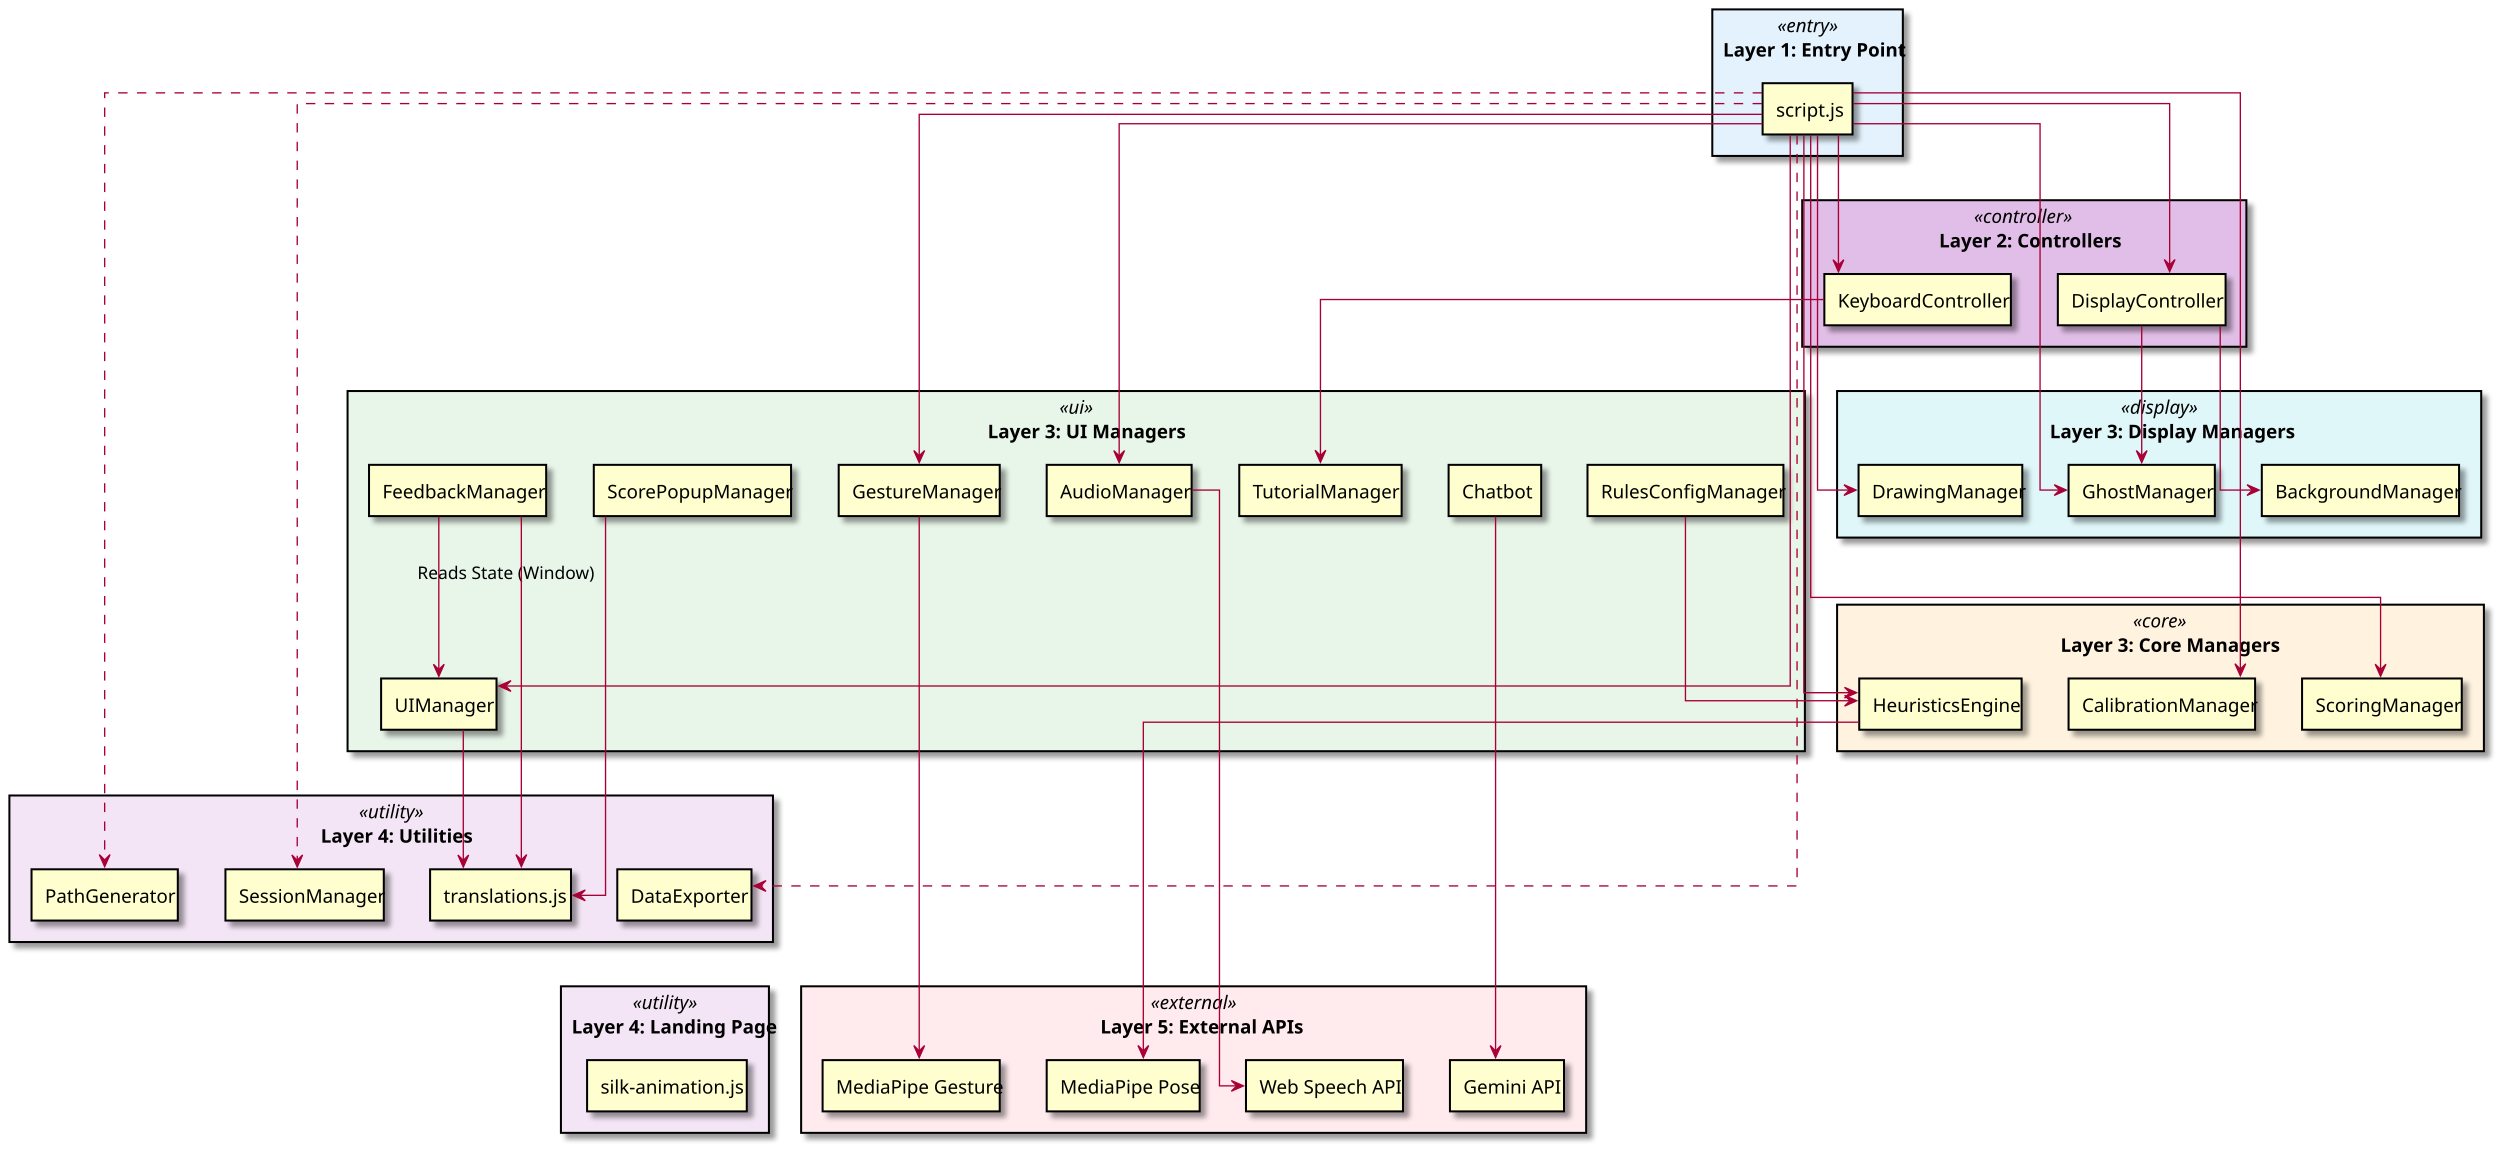
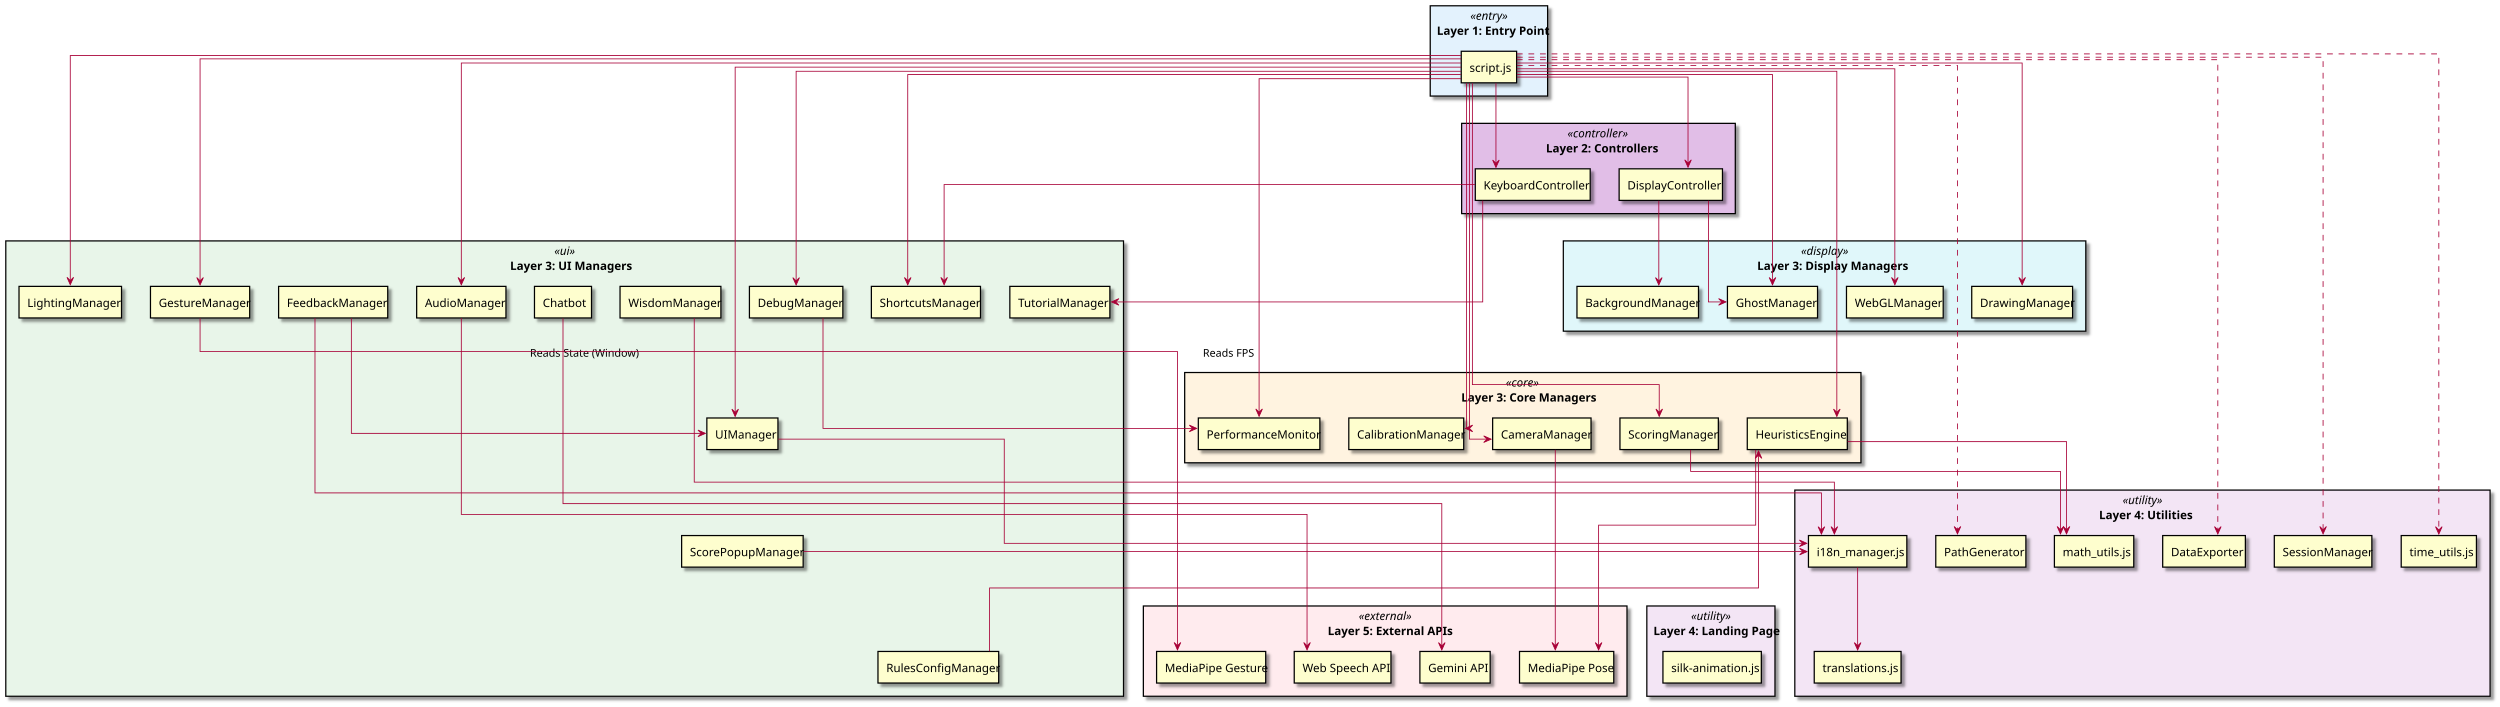
- <svg xmlns="http://www.w3.org/2000/svg" contentScriptType="application/ecmascript" contentStyleType="text/css" height="856px" preserveAspectRatio="none" style="width:1863px;height:856px;background:#00000000;" version="1.1" viewBox="0 0 1863 856" width="1863px" zoomAndPan="magnify">
+ <svg xmlns="http://www.w3.org/2000/svg" contentScriptType="application/ecmascript" contentStyleType="text/css" height="854px" preserveAspectRatio="none" style="width:3024px;height:854px;background:#00000000;" version="1.1" viewBox="0 0 3024 854" width="3024px" zoomAndPan="magnify">
  <defs>
-     <filter height="300%" id="f19g6p169el04c" width="300%" x="-1" y="-1">
+     <filter height="300%" id="f1n0ux6an3s95p" width="300%" x="-1" y="-1">
      <feGaussianBlur result="blurOut" stdDeviation="2.0" />
      <feColorMatrix in="blurOut" result="blurOut2" type="matrix" values="0 0 0 0 0 0 0 0 0 0 0 0 0 0 0 0 0 0 .4 0" />
      <feOffset dx="4.0" dy="4.0" in="blurOut2" result="blurOut3" />
      <feBlend in="SourceGraphic" in2="blurOut3" mode="normal" />
    </filter>
  </defs>
  <g>
-     <rect fill="#E3F2FD" filter="url(#f19g6p169el04c)" height="109.2" style="stroke:#000000;stroke-width:1.5;" width="142" x="1276" y="7" />
-     <text fill="#000000" font-family="Sarabun" font-size="14" font-style="italic" lengthAdjust="spacing" textLength="45" x="1324.5" y="23.952">«entry»</text>
-     <text fill="#000000" font-family="Sarabun" font-size="14" font-weight="bold" lengthAdjust="spacing" textLength="126" x="1284" y="42.152">Layer 1: Entry Point</text>
-     <rect fill="#E1BEE7" filter="url(#f19g6p169el04c)" height="109.2" style="stroke:#000000;stroke-width:1.5;" width="331" x="1343" y="149.2" />
-     <text fill="#000000" font-family="Sarabun" font-size="14" font-style="italic" lengthAdjust="spacing" textLength="75" x="1471" y="166.152">«controller»</text>
-     <text fill="#000000" font-family="Sarabun" font-size="14" font-weight="bold" lengthAdjust="spacing" textLength="127" x="1445" y="184.352">Layer 2: Controllers</text>
-     <rect fill="#E0F7FA" filter="url(#f19g6p169el04c)" height="109.2" style="stroke:#000000;stroke-width:1.5;" width="480" x="1369" y="291.4" />
-     <text fill="#000000" font-family="Sarabun" font-size="14" font-style="italic" lengthAdjust="spacing" textLength="57" x="1580.5" y="308.352">«display»</text>
-     <text fill="#000000" font-family="Sarabun" font-size="14" font-weight="bold" lengthAdjust="spacing" textLength="163" x="1527.5" y="326.552">Layer 3: Display Managers</text>
-     <rect fill="#FFF3E0" filter="url(#f19g6p169el04c)" height="109.2" style="stroke:#000000;stroke-width:1.5;" width="482" x="1369" y="450.6" />
-     <text fill="#000000" font-family="Sarabun" font-size="14" font-style="italic" lengthAdjust="spacing" textLength="41" x="1589.5" y="467.552">«core»</text>
-     <text fill="#000000" font-family="Sarabun" font-size="14" font-weight="bold" lengthAdjust="spacing" textLength="149" x="1535.5" y="485.752">Layer 3: Core Managers</text>
-     <rect fill="#E8F5E9" filter="url(#f19g6p169el04c)" height="268.4" style="stroke:#000000;stroke-width:1.5;" width="1086" x="259" y="291.4" />
-     <text fill="#000000" font-family="Sarabun" font-size="14" font-style="italic" lengthAdjust="spacing" textLength="25" x="789.5" y="308.352">«ui»</text>
-     <text fill="#000000" font-family="Sarabun" font-size="14" font-weight="bold" lengthAdjust="spacing" textLength="132" x="736" y="326.552">Layer 3: UI Managers</text>
-     <rect fill="#F3E5F5" filter="url(#f19g6p169el04c)" height="109.2" style="stroke:#000000;stroke-width:1.5;" width="569" x="7" y="592.8" />
-     <text fill="#000000" font-family="Sarabun" font-size="14" font-style="italic" lengthAdjust="spacing" textLength="48" x="267.5" y="609.752">«utility»</text>
-     <text fill="#000000" font-family="Sarabun" font-size="14" font-weight="bold" lengthAdjust="spacing" textLength="105" x="239" y="627.952">Layer 4: Utilities</text>
-     <rect fill="#F3E5F5" filter="url(#f19g6p169el04c)" height="109.2" style="stroke:#000000;stroke-width:1.5;" width="155" x="418" y="735" />
-     <text fill="#000000" font-family="Sarabun" font-size="14" font-style="italic" lengthAdjust="spacing" textLength="48" x="471.5" y="751.952">«utility»</text>
-     <text fill="#000000" font-family="Sarabun" font-size="14" font-weight="bold" lengthAdjust="spacing" textLength="139" x="426" y="770.152">Layer 4: Landing Page</text>
-     <rect fill="#FFEBEE" filter="url(#f19g6p169el04c)" height="109.2" style="stroke:#000000;stroke-width:1.5;" width="585" x="597" y="735" />
-     <text fill="#000000" font-family="Sarabun" font-size="14" font-style="italic" lengthAdjust="spacing" textLength="64" x="857.5" y="751.952">«external»</text>
-     <text fill="#000000" font-family="Sarabun" font-size="14" font-weight="bold" lengthAdjust="spacing" textLength="139" x="820" y="770.152">Layer 5: External APIs</text>
-     <rect fill="#FEFECE" filter="url(#f19g6p169el04c)" height="38.2" style="stroke:#000000;stroke-width:1.5;" width="67" x="1313.5" y="62" />
-     <text fill="#000000" font-family="Sarabun" font-size="14" lengthAdjust="spacing" textLength="47" x="1323.5" y="86.952">script.js</text>
-     <rect fill="#FEFECE" filter="url(#f19g6p169el04c)" height="38.2" style="stroke:#000000;stroke-width:1.5;" width="125" x="1533.5" y="204.2" />
-     <text fill="#000000" font-family="Sarabun" font-size="14" lengthAdjust="spacing" textLength="105" x="1543.5" y="229.152">DisplayController</text>
-     <rect fill="#FEFECE" filter="url(#f19g6p169el04c)" height="38.2" style="stroke:#000000;stroke-width:1.5;" width="139" x="1359.5" y="204.2" />
-     <text fill="#000000" font-family="Sarabun" font-size="14" lengthAdjust="spacing" textLength="119" x="1369.5" y="229.152">KeyboardController</text>
-     <rect fill="#FEFECE" filter="url(#f19g6p169el04c)" height="38.2" style="stroke:#000000;stroke-width:1.5;" width="122" x="1385" y="346.4" />
-     <text fill="#000000" font-family="Sarabun" font-size="14" lengthAdjust="spacing" textLength="102" x="1395" y="371.352">DrawingManager</text>
-     <rect fill="#FEFECE" filter="url(#f19g6p169el04c)" height="38.2" style="stroke:#000000;stroke-width:1.5;" width="109" x="1541.5" y="346.4" />
-     <text fill="#000000" font-family="Sarabun" font-size="14" lengthAdjust="spacing" textLength="89" x="1551.5" y="371.352">GhostManager</text>
-     <rect fill="#FEFECE" filter="url(#f19g6p169el04c)" height="38.2" style="stroke:#000000;stroke-width:1.5;" width="147" x="1685.5" y="346.4" />
-     <text fill="#000000" font-family="Sarabun" font-size="14" lengthAdjust="spacing" textLength="127" x="1695.5" y="371.352">BackgroundManager</text>
-     <rect fill="#FEFECE" filter="url(#f19g6p169el04c)" height="38.2" style="stroke:#000000;stroke-width:1.5;" width="121" x="1385.5" y="505.6" />
-     <text fill="#000000" font-family="Sarabun" font-size="14" lengthAdjust="spacing" textLength="101" x="1395.5" y="530.552">HeuristicsEngine</text>
-     <rect fill="#FEFECE" filter="url(#f19g6p169el04c)" height="38.2" style="stroke:#000000;stroke-width:1.5;" width="139" x="1541.5" y="505.6" />
-     <text fill="#000000" font-family="Sarabun" font-size="14" lengthAdjust="spacing" textLength="119" x="1551.5" y="530.552">CalibrationManager</text>
-     <rect fill="#FEFECE" filter="url(#f19g6p169el04c)" height="38.2" style="stroke:#000000;stroke-width:1.5;" width="119" x="1715.5" y="505.6" />
-     <text fill="#000000" font-family="Sarabun" font-size="14" lengthAdjust="spacing" textLength="99" x="1725.5" y="530.552">ScoringManager</text>
-     <rect fill="#FEFECE" filter="url(#f19g6p169el04c)" height="38.2" style="stroke:#000000;stroke-width:1.5;" width="86" x="284" y="505.6" />
-     <text fill="#000000" font-family="Sarabun" font-size="14" lengthAdjust="spacing" textLength="66" x="294" y="530.552">UIManager</text>
-     <rect fill="#FEFECE" filter="url(#f19g6p169el04c)" height="38.2" style="stroke:#000000;stroke-width:1.5;" width="108" x="780" y="346.4" />
-     <text fill="#000000" font-family="Sarabun" font-size="14" lengthAdjust="spacing" textLength="88" x="790" y="371.352">AudioManager</text>
-     <rect fill="#FEFECE" filter="url(#f19g6p169el04c)" height="38.2" style="stroke:#000000;stroke-width:1.5;" width="120" x="625" y="346.4" />
-     <text fill="#000000" font-family="Sarabun" font-size="14" lengthAdjust="spacing" textLength="100" x="635" y="371.352">GestureManager</text>
-     <rect fill="#FEFECE" filter="url(#f19g6p169el04c)" height="38.2" style="stroke:#000000;stroke-width:1.5;" width="147" x="442.5" y="346.4" />
-     <text fill="#000000" font-family="Sarabun" font-size="14" lengthAdjust="spacing" textLength="127" x="452.5" y="371.352">ScorePopupManager</text>
-     <rect fill="#FEFECE" filter="url(#f19g6p169el04c)" height="38.2" style="stroke:#000000;stroke-width:1.5;" width="121" x="923.5" y="346.4" />
-     <text fill="#000000" font-family="Sarabun" font-size="14" lengthAdjust="spacing" textLength="101" x="933.5" y="371.352">TutorialManager</text>
-     <rect fill="#FEFECE" filter="url(#f19g6p169el04c)" height="38.2" style="stroke:#000000;stroke-width:1.5;" width="146" x="1183" y="346.4" />
-     <text fill="#000000" font-family="Sarabun" font-size="14" lengthAdjust="spacing" textLength="126" x="1193" y="371.352">RulesConfigManager</text>
-     <rect fill="#FEFECE" filter="url(#f19g6p169el04c)" height="38.2" style="stroke:#000000;stroke-width:1.5;" width="69" x="1079.5" y="346.4" />
-     <text fill="#000000" font-family="Sarabun" font-size="14" lengthAdjust="spacing" textLength="49" x="1089.5" y="371.352">Chatbot</text>
-     <rect fill="#FEFECE" filter="url(#f19g6p169el04c)" height="38.2" style="stroke:#000000;stroke-width:1.5;" width="132" x="275" y="346.4" />
-     <text fill="#000000" font-family="Sarabun" font-size="14" lengthAdjust="spacing" textLength="112" x="285" y="371.352">FeedbackManager</text>
-     <rect fill="#FEFECE" filter="url(#f19g6p169el04c)" height="38.2" style="stroke:#000000;stroke-width:1.5;" width="100" x="460" y="647.8" />
-     <text fill="#000000" font-family="Sarabun" font-size="14" lengthAdjust="spacing" textLength="80" x="470" y="672.752">DataExporter</text>
-     <rect fill="#FEFECE" filter="url(#f19g6p169el04c)" height="38.2" style="stroke:#000000;stroke-width:1.5;" width="109" x="23.5" y="647.8" />
-     <text fill="#000000" font-family="Sarabun" font-size="14" lengthAdjust="spacing" textLength="89" x="33.5" y="672.752">PathGenerator</text>
-     <rect fill="#FEFECE" filter="url(#f19g6p169el04c)" height="38.2" style="stroke:#000000;stroke-width:1.5;" width="118" x="168" y="647.8" />
-     <text fill="#000000" font-family="Sarabun" font-size="14" lengthAdjust="spacing" textLength="98" x="178" y="672.752">SessionManager</text>
-     <rect fill="#FEFECE" filter="url(#f19g6p169el04c)" height="38.2" style="stroke:#000000;stroke-width:1.5;" width="105" x="320.5" y="647.8" />
-     <text fill="#000000" font-family="Sarabun" font-size="14" lengthAdjust="spacing" textLength="85" x="330.5" y="672.752">translations.js</text>
-     <rect fill="#FEFECE" filter="url(#f19g6p169el04c)" height="38.2" style="stroke:#000000;stroke-width:1.5;" width="119" x="437.5" y="790" />
-     <text fill="#000000" font-family="Sarabun" font-size="14" lengthAdjust="spacing" textLength="99" x="447.5" y="814.952">silk-animation.js</text>
-     <rect fill="#FEFECE" filter="url(#f19g6p169el04c)" height="38.2" style="stroke:#000000;stroke-width:1.5;" width="114" x="780" y="790" />
-     <text fill="#000000" font-family="Sarabun" font-size="14" lengthAdjust="spacing" textLength="94" x="790" y="814.952">MediaPipe Pose</text>
-     <rect fill="#FEFECE" filter="url(#f19g6p169el04c)" height="38.2" style="stroke:#000000;stroke-width:1.5;" width="132" x="613" y="790" />
-     <text fill="#000000" font-family="Sarabun" font-size="14" lengthAdjust="spacing" textLength="112" x="623" y="814.952">MediaPipe Gesture</text>
-     <rect fill="#FEFECE" filter="url(#f19g6p169el04c)" height="38.2" style="stroke:#000000;stroke-width:1.5;" width="117" x="928.5" y="790" />
-     <text fill="#000000" font-family="Sarabun" font-size="14" lengthAdjust="spacing" textLength="97" x="938.5" y="814.952">Web Speech API</text>
-     <rect fill="#FEFECE" filter="url(#f19g6p169el04c)" height="38.2" style="stroke:#000000;stroke-width:1.5;" width="85" x="1080.5" y="790" />
-     <text fill="#000000" font-family="Sarabun" font-size="14" lengthAdjust="spacing" textLength="65" x="1090.5" y="814.952">Gemini API</text>
-     <path d="M1380.9,77.2 C1453.37,77.2 1616.83,77.2 1616.83,77.2 C1616.83,77.2 1616.83,197.39 1616.83,197.39 " fill="none" id="Script-to-DisplayCtrl-1" style="stroke:#A80036;stroke-width:1.0;" />
-     <polygon fill="#A80036" points="1616.83,202.39,1620.83,193.39,1616.83,197.39,1612.83,193.39,1616.83,202.39" style="stroke:#A80036;stroke-width:1.0;" />
-     <path d="M1370,100.57 C1370,100.57 1370,197.55 1370,197.55 " fill="none" id="Script-to-KeyboardCtrl" style="stroke:#A80036;stroke-width:1.0;" />
-     <polygon fill="#A80036" points="1370,202.55,1374,193.55,1370,197.55,1366,193.55,1370,202.55" style="stroke:#A80036;stroke-width:1.0;" />
-     <path d="M1344.25,100.64 C1344.25,185.3 1344.25,516.2 1344.25,516.2 C1344.25,516.2 1378.54,516.2 1378.54,516.2 " fill="none" id="Script-to-Heuristics" style="stroke:#A80036;stroke-width:1.0;" />
-     <polygon fill="#A80036" points="1383.54,516.2,1374.54,512.2,1378.54,516.2,1374.54,520.2,1383.54,516.2" style="stroke:#A80036;stroke-width:1.0;" />
-     <path d="M1380.9,69.2 C1463.7,69.2 1669.5,69.2 1669.5,69.2 C1669.5,69.2 1669.5,498.61 1669.5,498.61 " fill="none" id="Script-to-Calibration" style="stroke:#A80036;stroke-width:1.0;" />
-     <polygon fill="#A80036" points="1669.5,503.61,1673.5,494.61,1669.5,498.61,1665.5,494.61,1669.5,503.61" style="stroke:#A80036;stroke-width:1.0;" />
-     <path d="M1349.33,100.68 C1349.33,176.3 1349.33,445.2 1349.33,445.2 C1349.33,445.2 1774,445.2 1774,445.2 C1774,445.2 1774,498.94 1774,498.94 " fill="none" id="Script-to-Scoring" style="stroke:#A80036;stroke-width:1.0;" />
-     <polygon fill="#A80036" points="1774,503.94,1778,494.94,1774,498.94,1770,494.94,1774,503.94" style="stroke:#A80036;stroke-width:1.0;" />
-     <path d="M1354.42,100.63 C1354.42,164.81 1354.42,365.2 1354.42,365.2 C1354.42,365.2 1378.14,365.2 1378.14,365.2 " fill="none" id="Script-to-Drawing" style="stroke:#A80036;stroke-width:1.0;" />
-     <polygon fill="#A80036" points="1383.14,365.2,1374.14,361.2,1378.14,365.2,1374.14,369.2,1383.14,365.2" style="stroke:#A80036;stroke-width:1.0;" />
-     <path d="M1380.82,92.2 C1431.23,92.2 1520.25,92.2 1520.25,92.2 C1520.25,92.2 1520.25,365.2 1520.25,365.2 C1520.25,365.2 1534.84,365.2 1534.84,365.2 " fill="none" id="Script-to-Ghost" style="stroke:#A80036;stroke-width:1.0;" />
-     <polygon fill="#A80036" points="1539.84,365.2,1530.84,361.2,1534.84,365.2,1530.84,369.2,1539.84,365.2" style="stroke:#A80036;stroke-width:1.0;" />
-     <path d="M1334.08,100.7 C1334.08,184.84 1334.08,511.2 1334.08,511.2 C1334.08,511.2 376.79,511.2 376.79,511.2 " fill="none" id="Script-to-UI" style="stroke:#A80036;stroke-width:1.0;" />
-     <polygon fill="#A80036" points="371.79,511.2,380.79,515.2,376.79,511.2,380.79,507.2,371.79,511.2" style="stroke:#A80036;stroke-width:1.0;" />
-     <path d="M1313.34,92.2 C1199.21,92.2 834,92.2 834,92.2 C834,92.2 834,339.77 834,339.77 " fill="none" id="Script-to-Audio" style="stroke:#A80036;stroke-width:1.0;" />
-     <polygon fill="#A80036" points="834,344.77,838,335.77,834,339.77,830,335.77,834,344.77" style="stroke:#A80036;stroke-width:1.0;" />
-     <path d="M1313.26,85.2 C1178.36,85.2 685,85.2 685,85.2 C685,85.2 685,339.72 685,339.72 " fill="none" id="Script-to-Gesture" style="stroke:#A80036;stroke-width:1.0;" />
-     <polygon fill="#A80036" points="685,344.72,689,335.72,685,339.72,681,335.72,685,344.72" style="stroke:#A80036;stroke-width:1.0;" />
-     <path d="M1596,242.77 C1596,242.77 1596,339.75 1596,339.75 " fill="none" id="DisplayCtrl-to-Ghost" style="stroke:#A80036;stroke-width:1.0;" />
-     <polygon fill="#A80036" points="1596,344.75,1600,335.75,1596,339.75,1592,335.75,1596,344.75" style="stroke:#A80036;stroke-width:1.0;" />
-     <path d="M1654.5,242.73 C1654.5,281.6 1654.5,365.2 1654.5,365.2 C1654.5,365.2 1678.49,365.2 1678.49,365.2 " fill="none" id="DisplayCtrl-to-Background" style="stroke:#A80036;stroke-width:1.0;" />
-     <polygon fill="#A80036" points="1683.49,365.2,1674.49,361.2,1678.49,365.2,1674.49,369.2,1683.49,365.2" style="stroke:#A80036;stroke-width:1.0;" />
-     <path d="M1359.47,223.2 C1234.31,223.2 984,223.2 984,223.2 C984,223.2 984,339.5 984,339.5 " fill="none" id="KeyboardCtrl-to-Tutorial" style="stroke:#A80036;stroke-width:1.0;" />
-     <polygon fill="#A80036" points="984,344.5,988,335.5,984,339.5,980,335.5,984,344.5" style="stroke:#A80036;stroke-width:1.0;" />
-     <path d="M1256,385.03 C1256,427.04 1256,522.2 1256,522.2 C1256,522.2 1378.59,522.2 1378.59,522.2 " fill="none" id="RulesConfig-to-Heuristics" style="stroke:#A80036;stroke-width:1.0;" />
-     <polygon fill="#A80036" points="1383.59,522.2,1374.59,518.2,1378.59,522.2,1374.59,526.2,1383.59,522.2" style="stroke:#A80036;stroke-width:1.0;" />
-     <path d="M345.25,544.17 C345.25,544.17 345.25,641.15 345.25,641.15 " fill="none" id="UI-to-Translations" style="stroke:#A80036;stroke-width:1.0;" />
-     <polygon fill="#A80036" points="345.25,646.15,349.25,637.15,345.25,641.15,341.25,637.15,345.25,646.15" style="stroke:#A80036;stroke-width:1.0;" />
-     <path d="M327,385.02 C327,385.02 327,499 327,499 " fill="none" id="Feedback-to-UI" style="stroke:#A80036;stroke-width:1.0;" />
-     <polygon fill="#A80036" points="327,504,331,495,327,499,323,495,327,504" style="stroke:#A80036;stroke-width:1.0;" />
-     <text fill="#000000" font-family="Sarabun" font-size="13" lengthAdjust="spacing" textLength="123" x="311" y="431.484">Reads State (Window)</text>
-     <path d="M388.5,384.81 C388.5,384.81 388.5,640.84 388.5,640.84 " fill="none" id="Feedback-to-Translations" style="stroke:#A80036;stroke-width:1.0;" />
-     <polygon fill="#A80036" points="388.5,645.84,392.5,636.84,388.5,640.84,384.5,636.84,388.5,645.84" style="stroke:#A80036;stroke-width:1.0;" />
-     <path d="M451.25,384.83 C451.25,451.42 451.25,667.2 451.25,667.2 C451.25,667.2 432.14,667.2 432.14,667.2 " fill="none" id="ScorePopup-to-Translations" style="stroke:#A80036;stroke-width:1.0;" />
-     <polygon fill="#A80036" points="427.14,667.2,436.14,671.2,432.14,667.2,436.14,663.2,427.14,667.2" style="stroke:#A80036;stroke-width:1.0;" />
-     <path d="M1385.22,538.2 C1233.83,538.2 852,538.2 852,538.2 C852,538.2 852,783.1 852,783.1 " fill="none" id="Heuristics-to-MPPose" style="stroke:#A80036;stroke-width:1.0;" />
-     <polygon fill="#A80036" points="852,788.1,856,779.1,852,783.1,848,779.1,852,788.1" style="stroke:#A80036;stroke-width:1.0;" />
-     <path d="M685,384.85 C685,384.85 685,783.14 685,783.14 " fill="none" id="Gesture-to-MPGesture" style="stroke:#A80036;stroke-width:1.0;" />
-     <polygon fill="#A80036" points="685,788.14,689,779.14,685,783.14,681,779.14,685,788.14" style="stroke:#A80036;stroke-width:1.0;" />
-     <path d="M888.32,365.2 C899.92,365.2 908.75,365.2 908.75,365.2 C908.75,365.2 908.75,809.2 908.75,809.2 C908.75,809.2 921.58,809.2 921.58,809.2 " fill="none" id="Audio-to-WebSpeech" style="stroke:#A80036;stroke-width:1.0;" />
-     <polygon fill="#A80036" points="926.58,809.2,917.58,805.2,921.58,809.2,917.58,813.2,926.58,809.2" style="stroke:#A80036;stroke-width:1.0;" />
-     <path d="M1114.5,384.85 C1114.5,384.85 1114.5,783.14 1114.5,783.14 " fill="none" id="Chatbot-to-Gemini" style="stroke:#A80036;stroke-width:1.0;" />
-     <polygon fill="#A80036" points="1114.5,788.14,1118.5,779.14,1114.5,783.14,1110.5,779.14,1114.5,788.14" style="stroke:#A80036;stroke-width:1.0;" />
-     <path d="M1339.17,100.7 C1339.17,201.86 1339.17,660.2 1339.17,660.2 C1339.17,660.2 566.82,660.2 566.82,660.2 " fill="none" id="Script-to-Exporter" style="stroke:#A80036;stroke-width:1.0;stroke-dasharray:7.0,7.0;" />
-     <polygon fill="#A80036" points="561.82,660.2,570.82,664.2,566.82,660.2,570.82,656.2,561.82,660.2" style="stroke:#A80036;stroke-width:1.0;" />
-     <path d="M1313.06,69.2 C1111.25,69.2 78,69.2 78,69.2 C78,69.2 78,640.84 78,640.84 " fill="none" id="Script-to-PathGen" style="stroke:#A80036;stroke-width:1.0;stroke-dasharray:7.0,7.0;" />
-     <polygon fill="#A80036" points="78,645.84,82,636.84,78,640.84,74,636.84,78,645.84" style="stroke:#A80036;stroke-width:1.0;" />
-     <path d="M1313.01,77.2 C1125.06,77.2 221.5,77.2 221.5,77.2 C221.5,77.2 221.5,641.1 221.5,641.1 " fill="none" id="Script-to-Session" style="stroke:#A80036;stroke-width:1.0;stroke-dasharray:7.0,7.0;" />
-     <polygon fill="#A80036" points="221.5,646.1,225.5,637.1,221.5,641.1,217.5,637.1,221.5,646.1" style="stroke:#A80036;stroke-width:1.0;" />
+     <rect fill="#E3F2FD" filter="url(#f1n0ux6an3s95p)" height="109.2" style="stroke:#000000;stroke-width:1.5;" width="142" x="1730" y="7" />
+     <text fill="#000000" font-family="Sarabun" font-size="14" font-style="italic" lengthAdjust="spacing" textLength="45" x="1778.5" y="23.952">«entry»</text>
+     <text fill="#000000" font-family="Sarabun" font-size="14" font-weight="bold" lengthAdjust="spacing" textLength="126" x="1738" y="42.152">Layer 1: Entry Point</text>
+     <rect fill="#E1BEE7" filter="url(#f1n0ux6an3s95p)" height="109.2" style="stroke:#000000;stroke-width:1.5;" width="331" x="1768" y="149.2" />
+     <text fill="#000000" font-family="Sarabun" font-size="14" font-style="italic" lengthAdjust="spacing" textLength="75" x="1896" y="166.152">«controller»</text>
+     <text fill="#000000" font-family="Sarabun" font-size="14" font-weight="bold" lengthAdjust="spacing" textLength="127" x="1870" y="184.352">Layer 2: Controllers</text>
+     <rect fill="#E0F7FA" filter="url(#f1n0ux6an3s95p)" height="109.2" style="stroke:#000000;stroke-width:1.5;" width="632" x="1891" y="291.4" />
+     <text fill="#000000" font-family="Sarabun" font-size="14" font-style="italic" lengthAdjust="spacing" textLength="57" x="2178.5" y="308.352">«display»</text>
+     <text fill="#000000" font-family="Sarabun" font-size="14" font-weight="bold" lengthAdjust="spacing" textLength="163" x="2125.5" y="326.552">Layer 3: Display Managers</text>
+     <rect fill="#FFF3E0" filter="url(#f1n0ux6an3s95p)" height="109.2" style="stroke:#000000;stroke-width:1.5;" width="818" x="1433" y="450.6" />
+     <text fill="#000000" font-family="Sarabun" font-size="14" font-style="italic" lengthAdjust="spacing" textLength="41" x="1821.5" y="467.552">«core»</text>
+     <text fill="#000000" font-family="Sarabun" font-size="14" font-weight="bold" lengthAdjust="spacing" textLength="149" x="1767.5" y="485.752">Layer 3: Core Managers</text>
+     <rect fill="#E8F5E9" filter="url(#f1n0ux6an3s95p)" height="550.8" style="stroke:#000000;stroke-width:1.5;" width="1352" x="7" y="291.4" />
+     <text fill="#000000" font-family="Sarabun" font-size="14" font-style="italic" lengthAdjust="spacing" textLength="25" x="670.5" y="308.352">«ui»</text>
+     <text fill="#000000" font-family="Sarabun" font-size="14" font-weight="bold" lengthAdjust="spacing" textLength="132" x="617" y="326.552">Layer 3: UI Managers</text>
+     <rect fill="#F3E5F5" filter="url(#f1n0ux6an3s95p)" height="249.4" style="stroke:#000000;stroke-width:1.5;" width="841" x="2171" y="592.8" />
+     <text fill="#000000" font-family="Sarabun" font-size="14" font-style="italic" lengthAdjust="spacing" textLength="48" x="2567.5" y="609.752">«utility»</text>
+     <text fill="#000000" font-family="Sarabun" font-size="14" font-weight="bold" lengthAdjust="spacing" textLength="105" x="2539" y="627.952">Layer 4: Utilities</text>
+     <rect fill="#F3E5F5" filter="url(#f1n0ux6an3s95p)" height="109.2" style="stroke:#000000;stroke-width:1.5;" width="155" x="1992" y="733" />
+     <text fill="#000000" font-family="Sarabun" font-size="14" font-style="italic" lengthAdjust="spacing" textLength="48" x="2045.5" y="749.952">«utility»</text>
+     <text fill="#000000" font-family="Sarabun" font-size="14" font-weight="bold" lengthAdjust="spacing" textLength="139" x="2000" y="768.152">Layer 4: Landing Page</text>
+     <rect fill="#FFEBEE" filter="url(#f1n0ux6an3s95p)" height="109.2" style="stroke:#000000;stroke-width:1.5;" width="585" x="1383" y="733" />
+     <text fill="#000000" font-family="Sarabun" font-size="14" font-style="italic" lengthAdjust="spacing" textLength="64" x="1643.5" y="749.952">«external»</text>
+     <text fill="#000000" font-family="Sarabun" font-size="14" font-weight="bold" lengthAdjust="spacing" textLength="139" x="1606" y="768.152">Layer 5: External APIs</text>
+     <rect fill="#FEFECE" filter="url(#f1n0ux6an3s95p)" height="38.2" style="stroke:#000000;stroke-width:1.5;" width="67" x="1767.5" y="62" />
+     <text fill="#000000" font-family="Sarabun" font-size="14" lengthAdjust="spacing" textLength="47" x="1777.5" y="86.952">script.js</text>
+     <rect fill="#FEFECE" filter="url(#f1n0ux6an3s95p)" height="38.2" style="stroke:#000000;stroke-width:1.5;" width="125" x="1958.5" y="204.2" />
+     <text fill="#000000" font-family="Sarabun" font-size="14" lengthAdjust="spacing" textLength="105" x="1968.5" y="229.152">DisplayController</text>
+     <rect fill="#FEFECE" filter="url(#f1n0ux6an3s95p)" height="38.2" style="stroke:#000000;stroke-width:1.5;" width="139" x="1784.5" y="204.2" />
+     <text fill="#000000" font-family="Sarabun" font-size="14" lengthAdjust="spacing" textLength="119" x="1794.5" y="229.152">KeyboardController</text>
+     <rect fill="#FEFECE" filter="url(#f1n0ux6an3s95p)" height="38.2" style="stroke:#000000;stroke-width:1.5;" width="122" x="2385" y="346.4" />
+     <text fill="#000000" font-family="Sarabun" font-size="14" lengthAdjust="spacing" textLength="102" x="2395" y="371.352">DrawingManager</text>
+     <rect fill="#FEFECE" filter="url(#f1n0ux6an3s95p)" height="38.2" style="stroke:#000000;stroke-width:1.5;" width="109" x="2089.5" y="346.4" />
+     <text fill="#000000" font-family="Sarabun" font-size="14" lengthAdjust="spacing" textLength="89" x="2099.5" y="371.352">GhostManager</text>
+     <rect fill="#FEFECE" filter="url(#f1n0ux6an3s95p)" height="38.2" style="stroke:#000000;stroke-width:1.5;" width="147" x="1907.5" y="346.4" />
+     <text fill="#000000" font-family="Sarabun" font-size="14" lengthAdjust="spacing" textLength="127" x="1917.5" y="371.352">BackgroundManager</text>
+     <rect fill="#FEFECE" filter="url(#f1n0ux6an3s95p)" height="38.2" style="stroke:#000000;stroke-width:1.5;" width="117" x="2233.5" y="346.4" />
+     <text fill="#000000" font-family="Sarabun" font-size="14" lengthAdjust="spacing" textLength="97" x="2243.5" y="371.352">WebGLManager</text>
+     <rect fill="#FEFECE" filter="url(#f1n0ux6an3s95p)" height="38.2" style="stroke:#000000;stroke-width:1.5;" width="121" x="2113.5" y="505.6" />
+     <text fill="#000000" font-family="Sarabun" font-size="14" lengthAdjust="spacing" textLength="101" x="2123.5" y="530.552">HeuristicsEngine</text>
+     <rect fill="#FEFECE" filter="url(#f1n0ux6an3s95p)" height="38.2" style="stroke:#000000;stroke-width:1.5;" width="139" x="1631.5" y="505.6" />
+     <text fill="#000000" font-family="Sarabun" font-size="14" lengthAdjust="spacing" textLength="119" x="1641.5" y="530.552">CalibrationManager</text>
+     <rect fill="#FEFECE" filter="url(#f1n0ux6an3s95p)" height="38.2" style="stroke:#000000;stroke-width:1.5;" width="119" x="1959.5" y="505.6" />
+     <text fill="#000000" font-family="Sarabun" font-size="14" lengthAdjust="spacing" textLength="99" x="1969.5" y="530.552">ScoringManager</text>
+     <rect fill="#FEFECE" filter="url(#f1n0ux6an3s95p)" height="38.2" style="stroke:#000000;stroke-width:1.5;" width="119" x="1805.5" y="505.6" />
+     <text fill="#000000" font-family="Sarabun" font-size="14" lengthAdjust="spacing" textLength="99" x="1815.5" y="530.552">CameraManager</text>
+     <rect fill="#FEFECE" filter="url(#f1n0ux6an3s95p)" height="38.2" style="stroke:#000000;stroke-width:1.5;" width="147" x="1449.5" y="505.6" />
+     <text fill="#000000" font-family="Sarabun" font-size="14" lengthAdjust="spacing" textLength="127" x="1459.5" y="530.552">PerformanceMonitor</text>
+     <rect fill="#FEFECE" filter="url(#f1n0ux6an3s95p)" height="38.2" style="stroke:#000000;stroke-width:1.5;" width="86" x="855" y="505.6" />
+     <text fill="#000000" font-family="Sarabun" font-size="14" lengthAdjust="spacing" textLength="66" x="865" y="530.552">UIManager</text>
+     <rect fill="#FEFECE" filter="url(#f1n0ux6an3s95p)" height="38.2" style="stroke:#000000;stroke-width:1.5;" width="132" x="1054" y="346.4" />
+     <text fill="#000000" font-family="Sarabun" font-size="14" lengthAdjust="spacing" textLength="112" x="1064" y="371.352">ShortcutsManager</text>
+     <rect fill="#FEFECE" filter="url(#f1n0ux6an3s95p)" height="38.2" style="stroke:#000000;stroke-width:1.5;" width="120" x="182" y="346.4" />
+     <text fill="#000000" font-family="Sarabun" font-size="14" lengthAdjust="spacing" textLength="100" x="192" y="371.352">GestureManager</text>
+     <rect fill="#FEFECE" filter="url(#f1n0ux6an3s95p)" height="38.2" style="stroke:#000000;stroke-width:1.5;" width="108" x="504" y="346.4" />
+     <text fill="#000000" font-family="Sarabun" font-size="14" lengthAdjust="spacing" textLength="88" x="514" y="371.352">AudioManager</text>
+     <rect fill="#FEFECE" filter="url(#f1n0ux6an3s95p)" height="38.2" style="stroke:#000000;stroke-width:1.5;" width="147" x="824.5" y="647.8" />
+     <text fill="#000000" font-family="Sarabun" font-size="14" lengthAdjust="spacing" textLength="127" x="834.5" y="672.752">ScorePopupManager</text>
+     <rect fill="#FEFECE" filter="url(#f1n0ux6an3s95p)" height="38.2" style="stroke:#000000;stroke-width:1.5;" width="121" x="1221.5" y="346.4" />
+     <text fill="#000000" font-family="Sarabun" font-size="14" lengthAdjust="spacing" textLength="101" x="1231.5" y="371.352">TutorialManager</text>
+     <rect fill="#FEFECE" filter="url(#f1n0ux6an3s95p)" height="38.2" style="stroke:#000000;stroke-width:1.5;" width="132" x="337" y="346.4" />
+     <text fill="#000000" font-family="Sarabun" font-size="14" lengthAdjust="spacing" textLength="112" x="347" y="371.352">FeedbackManager</text>
+     <rect fill="#FEFECE" filter="url(#f1n0ux6an3s95p)" height="38.2" style="stroke:#000000;stroke-width:1.5;" width="122" x="750" y="346.4" />
+     <text fill="#000000" font-family="Sarabun" font-size="14" lengthAdjust="spacing" textLength="102" x="760" y="371.352">WisdomManager</text>
+     <rect fill="#FEFECE" filter="url(#f1n0ux6an3s95p)" height="38.2" style="stroke:#000000;stroke-width:1.5;" width="146" x="1062" y="788" />
+     <text fill="#000000" font-family="Sarabun" font-size="14" lengthAdjust="spacing" textLength="126" x="1072" y="812.952">RulesConfigManager</text>
+     <rect fill="#FEFECE" filter="url(#f1n0ux6an3s95p)" height="38.2" style="stroke:#000000;stroke-width:1.5;" width="124" x="23" y="346.4" />
+     <text fill="#000000" font-family="Sarabun" font-size="14" lengthAdjust="spacing" textLength="104" x="33" y="371.352">LightingManager</text>
+     <rect fill="#FEFECE" filter="url(#f1n0ux6an3s95p)" height="38.2" style="stroke:#000000;stroke-width:1.5;" width="113" x="906.5" y="346.4" />
+     <text fill="#000000" font-family="Sarabun" font-size="14" lengthAdjust="spacing" textLength="93" x="916.5" y="371.352">DebugManager</text>
+     <rect fill="#FEFECE" filter="url(#f1n0ux6an3s95p)" height="38.2" style="stroke:#000000;stroke-width:1.5;" width="69" x="646.5" y="346.4" />
+     <text fill="#000000" font-family="Sarabun" font-size="14" lengthAdjust="spacing" textLength="49" x="656.5" y="371.352">Chatbot</text>
+     <rect fill="#FEFECE" filter="url(#f1n0ux6an3s95p)" height="38.2" style="stroke:#000000;stroke-width:1.5;" width="100" x="2616" y="647.8" />
+     <text fill="#000000" font-family="Sarabun" font-size="14" lengthAdjust="spacing" textLength="80" x="2626" y="672.752">DataExporter</text>
+     <rect fill="#FEFECE" filter="url(#f1n0ux6an3s95p)" height="38.2" style="stroke:#000000;stroke-width:1.5;" width="109" x="2341.5" y="647.8" />
+     <text fill="#000000" font-family="Sarabun" font-size="14" lengthAdjust="spacing" textLength="89" x="2351.5" y="672.752">PathGenerator</text>
+     <rect fill="#FEFECE" filter="url(#f1n0ux6an3s95p)" height="38.2" style="stroke:#000000;stroke-width:1.5;" width="118" x="2751" y="647.8" />
+     <text fill="#000000" font-family="Sarabun" font-size="14" lengthAdjust="spacing" textLength="98" x="2761" y="672.752">SessionManager</text>
+     <rect fill="#FEFECE" filter="url(#f1n0ux6an3s95p)" height="38.2" style="stroke:#000000;stroke-width:1.5;" width="105" x="2194.5" y="788" />
+     <text fill="#000000" font-family="Sarabun" font-size="14" lengthAdjust="spacing" textLength="85" x="2204.5" y="812.952">translations.js</text>
+     <rect fill="#FEFECE" filter="url(#f1n0ux6an3s95p)" height="38.2" style="stroke:#000000;stroke-width:1.5;" width="91" x="2904.5" y="647.8" />
+     <text fill="#000000" font-family="Sarabun" font-size="14" lengthAdjust="spacing" textLength="71" x="2914.5" y="672.752">time_utils.js</text>
+     <rect fill="#FEFECE" filter="url(#f1n0ux6an3s95p)" height="38.2" style="stroke:#000000;stroke-width:1.5;" width="119" x="2187.5" y="647.8" />
+     <text fill="#000000" font-family="Sarabun" font-size="14" lengthAdjust="spacing" textLength="99" x="2197.5" y="672.752">i18n_manager.js</text>
+     <rect fill="#FEFECE" filter="url(#f1n0ux6an3s95p)" height="38.2" style="stroke:#000000;stroke-width:1.5;" width="96" x="2485" y="647.8" />
+     <text fill="#000000" font-family="Sarabun" font-size="14" lengthAdjust="spacing" textLength="76" x="2495" y="672.752">math_utils.js</text>
+     <rect fill="#FEFECE" filter="url(#f1n0ux6an3s95p)" height="38.2" style="stroke:#000000;stroke-width:1.5;" width="119" x="2011.5" y="788" />
+     <text fill="#000000" font-family="Sarabun" font-size="14" lengthAdjust="spacing" textLength="99" x="2021.5" y="812.952">silk-animation.js</text>
+     <rect fill="#FEFECE" filter="url(#f1n0ux6an3s95p)" height="38.2" style="stroke:#000000;stroke-width:1.5;" width="114" x="1838" y="788" />
+     <text fill="#000000" font-family="Sarabun" font-size="14" lengthAdjust="spacing" textLength="94" x="1848" y="812.952">MediaPipe Pose</text>
+     <rect fill="#FEFECE" filter="url(#f1n0ux6an3s95p)" height="38.2" style="stroke:#000000;stroke-width:1.5;" width="132" x="1399" y="788" />
+     <text fill="#000000" font-family="Sarabun" font-size="14" lengthAdjust="spacing" textLength="112" x="1409" y="812.952">MediaPipe Gesture</text>
+     <rect fill="#FEFECE" filter="url(#f1n0ux6an3s95p)" height="38.2" style="stroke:#000000;stroke-width:1.5;" width="117" x="1565.5" y="788" />
+     <text fill="#000000" font-family="Sarabun" font-size="14" lengthAdjust="spacing" textLength="97" x="1575.5" y="812.952">Web Speech API</text>
+     <rect fill="#FEFECE" filter="url(#f1n0ux6an3s95p)" height="38.2" style="stroke:#000000;stroke-width:1.5;" width="85" x="1717.5" y="788" />
+     <text fill="#000000" font-family="Sarabun" font-size="14" lengthAdjust="spacing" textLength="65" x="1727.5" y="812.952">Gemini API</text>
+     <path d="M1834.99,93.2 C1901.38,93.2 2041.83,93.2 2041.83,93.2 C2041.83,93.2 2041.83,197.31 2041.83,197.31 " fill="none" id="Script-to-DisplayCtrl-1" style="stroke:#A80036;stroke-width:1.0;" />
+     <polygon fill="#A80036" points="2041.83,202.31,2045.83,193.31,2041.83,197.31,2037.83,193.31,2041.83,202.31" style="stroke:#A80036;stroke-width:1.0;" />
+     <path d="M1809.5,100.57 C1809.5,100.57 1809.5,197.55 1809.5,197.55 " fill="none" id="Script-to-KeyboardCtrl" style="stroke:#A80036;stroke-width:1.0;" />
+     <polygon fill="#A80036" points="1809.5,202.55,1813.5,193.55,1809.5,197.55,1805.5,193.55,1809.5,202.55" style="stroke:#A80036;stroke-width:1.0;" />
+     <path d="M1834.73,86.2 C1934.59,86.2 2221.83,86.2 2221.83,86.2 C2221.83,86.2 2221.83,498.78 2221.83,498.78 " fill="none" id="Script-to-Heuristics" style="stroke:#A80036;stroke-width:1.0;" />
+     <polygon fill="#A80036" points="2221.83,503.78,2225.83,494.78,2221.83,498.78,2217.83,494.78,2221.83,503.78" style="stroke:#A80036;stroke-width:1.0;" />
+     <path d="M1774,100.45 C1774,185.04 1774,518.2 1774,518.2 C1774,518.2 1773.69,518.2 1773.69,518.2 " fill="none" id="Script-to-Calibration" style="stroke:#A80036;stroke-width:1.0;" />
+     <polygon fill="#A80036" points="1772.38,518.2,1781.38,522.2,1777.38,518.2,1781.38,514.2,1772.38,518.2" style="stroke:#A80036;stroke-width:1.0;" />
+     <path d="M1781,100.68 C1781,178.95 1781,465.2 1781,465.2 C1781,465.2 2007,465.2 2007,465.2 C2007,465.2 2007,498.7 2007,498.7 " fill="none" id="Script-to-Scoring" style="stroke:#A80036;stroke-width:1.0;" />
+     <polygon fill="#A80036" points="2007,503.7,2011,494.7,2007,498.7,2003,494.7,2007,503.7" style="stroke:#A80036;stroke-width:1.0;" />
+     <path d="M1777.5,100.44 C1777.5,186.59 1777.5,531.2 1777.5,531.2 C1777.5,531.2 1798.67,531.2 1798.67,531.2 " fill="none" id="Script-to-Camera" style="stroke:#A80036;stroke-width:1.0;" />
+     <polygon fill="#A80036" points="1803.67,531.2,1794.67,527.2,1798.67,531.2,1794.67,535.2,1803.67,531.2" style="stroke:#A80036;stroke-width:1.0;" />
+     <path d="M1767.19,95.2 C1693.1,95.2 1523,95.2 1523,95.2 C1523,95.2 1523,498.62 1523,498.62 " fill="none" id="Script-to-PerfMon" style="stroke:#A80036;stroke-width:1.0;" />
+     <polygon fill="#A80036" points="1523,503.62,1527,494.62,1523,498.62,1519,494.62,1523,503.62" style="stroke:#A80036;stroke-width:1.0;" />
+     <path d="M1834.77,76.2 C1967.48,76.2 2446,76.2 2446,76.2 C2446,76.2 2446,339.56 2446,339.56 " fill="none" id="Script-to-Drawing" style="stroke:#A80036;stroke-width:1.0;" />
+     <polygon fill="#A80036" points="2446,344.56,2450,335.56,2446,339.56,2442,335.56,2446,344.56" style="stroke:#A80036;stroke-width:1.0;" />
+     <path d="M1834.83,90.2 C1921.36,90.2 2144,90.2 2144,90.2 C2144,90.2 2144,339.63 2144,339.63 " fill="none" id="Script-to-Ghost" style="stroke:#A80036;stroke-width:1.0;" />
+     <polygon fill="#A80036" points="2144,344.63,2148,335.63,2144,339.63,2140,335.63,2144,344.63" style="stroke:#A80036;stroke-width:1.0;" />
+     <path d="M1834.75,83.2 C1945.68,83.2 2292,83.2 2292,83.2 C2292,83.2 2292,339.58 2292,339.58 " fill="none" id="Script-to-WebGL" style="stroke:#A80036;stroke-width:1.0;" />
+     <polygon fill="#A80036" points="2292,344.58,2296,335.58,2292,339.58,2288,335.58,2292,344.58" style="stroke:#A80036;stroke-width:1.0;" />
+     <path d="M1767.2,81.2 C1602.19,81.2 889.25,81.2 889.25,81.2 C889.25,81.2 889.25,498.84 889.25,498.84 " fill="none" id="Script-to-UI" style="stroke:#A80036;stroke-width:1.0;" />
+     <polygon fill="#A80036" points="889.25,503.84,893.25,494.84,889.25,498.84,885.25,494.84,889.25,503.84" style="stroke:#A80036;stroke-width:1.0;" />
+     <path d="M1767.11,76.2 C1567.89,76.2 558,76.2 558,76.2 C558,76.2 558,339.56 558,339.56 " fill="none" id="Script-to-Audio" style="stroke:#A80036;stroke-width:1.0;" />
+     <polygon fill="#A80036" points="558,344.56,562,335.56,558,339.56,554,335.56,558,344.56" style="stroke:#A80036;stroke-width:1.0;" />
+     <path d="M1767.35,71.2 C1540.39,71.2 242,71.2 242,71.2 C242,71.2 242,339.68 242,339.68 " fill="none" id="Script-to-Gesture" style="stroke:#A80036;stroke-width:1.0;" />
+     <polygon fill="#A80036" points="242,344.68,246,335.68,242,339.68,238,335.68,242,344.68" style="stroke:#A80036;stroke-width:1.0;" />
+     <path d="M1767.11,67.2 C1526.4,67.2 85,67.2 85,67.2 C85,67.2 85,339.41 85,339.41 " fill="none" id="Script-to-Lighting" style="stroke:#A80036;stroke-width:1.0;" />
+     <polygon fill="#A80036" points="85,344.41,89,335.41,85,339.41,81,335.41,85,344.41" style="stroke:#A80036;stroke-width:1.0;" />
+     <path d="M1767.11,86.2 C1610.34,86.2 963,86.2 963,86.2 C963,86.2 963,339.79 963,339.79 " fill="none" id="Script-to-Debug" style="stroke:#A80036;stroke-width:1.0;" />
+     <polygon fill="#A80036" points="963,344.79,967,335.79,963,339.79,959,335.79,963,344.79" style="stroke:#A80036;stroke-width:1.0;" />
+     <path d="M1767.09,90.2 C1626.67,90.2 1098,90.2 1098,90.2 C1098,90.2 1098,339.63 1098,339.63 " fill="none" id="Script-to-Shortcuts" style="stroke:#A80036;stroke-width:1.0;" />
+     <polygon fill="#A80036" points="1098,344.63,1102,335.63,1098,339.63,1094,335.63,1098,344.63" style="stroke:#A80036;stroke-width:1.0;" />
+     <path d="M2066.5,242.73 C2066.5,281.6 2066.5,365.2 2066.5,365.2 C2066.5,365.2 2082.82,365.2 2082.82,365.2 " fill="none" id="DisplayCtrl-to-Ghost" style="stroke:#A80036;stroke-width:1.0;" />
+     <polygon fill="#A80036" points="2087.82,365.2,2078.82,361.2,2082.82,365.2,2078.82,369.2,2087.82,365.2" style="stroke:#A80036;stroke-width:1.0;" />
+     <path d="M2006.5,242.77 C2006.5,242.77 2006.5,339.75 2006.5,339.75 " fill="none" id="DisplayCtrl-to-Background" style="stroke:#A80036;stroke-width:1.0;" />
+     <polygon fill="#A80036" points="2006.5,344.75,2010.5,335.75,2006.5,339.75,2002.5,335.75,2006.5,344.75" style="stroke:#A80036;stroke-width:1.0;" />
+     <path d="M1793.5,242.73 C1793.5,281.6 1793.5,365.2 1793.5,365.2 C1793.5,365.2 1349.45,365.2 1349.45,365.2 " fill="none" id="KeyboardCtrl-to-Tutorial" style="stroke:#A80036;stroke-width:1.0;" />
+     <polygon fill="#A80036" points="1344.45,365.2,1353.45,369.2,1349.45,365.2,1353.45,361.2,1344.45,365.2" style="stroke:#A80036;stroke-width:1.0;" />
+     <path d="M1784.11,223.2 C1604.72,223.2 1142,223.2 1142,223.2 C1142,223.2 1142,339.5 1142,339.5 " fill="none" id="KeyboardCtrl-to-Shortcuts" style="stroke:#A80036;stroke-width:1.0;" />
+     <polygon fill="#A80036" points="1142,344.5,1146,335.5,1142,339.5,1138,335.5,1142,344.5" style="stroke:#A80036;stroke-width:1.0;" />
+     <path d="M1197,787.69 C1197,759.67 1197,711.2 1197,711.2 C1197,711.2 2127.1,711.2 2127.1,711.2 C2127.1,711.2 2127.1,550.47 2127.1,550.47 " fill="none" id="RulesConfig-to-Heuristics" style="stroke:#A80036;stroke-width:1.0;" />
+     <polygon fill="#A80036" points="2127.1,545.47,2123.1,554.47,2127.1,550.47,2131.1,554.47,2127.1,545.47" style="stroke:#A80036;stroke-width:1.0;" />
+     <path d="M941.38,531.2 C1028.13,531.2 1214.75,531.2 1214.75,531.2 C1214.75,531.2 1214.75,657.2 1214.75,657.2 C1214.75,657.2 2180.53,657.2 2180.53,657.2 " fill="none" id="UI-to-I18n" style="stroke:#A80036;stroke-width:1.0;" />
+     <polygon fill="#A80036" points="2185.53,657.2,2176.53,653.2,2180.53,657.2,2176.53,661.2,2185.53,657.2" style="stroke:#A80036;stroke-width:1.0;" />
+     <path d="M2247,686.39 C2247,686.39 2247,781.26 2247,781.26 " fill="none" id="I18n-to-Translations" style="stroke:#A80036;stroke-width:1.0;" />
+     <polygon fill="#A80036" points="2247,786.26,2251,777.26,2247,781.26,2243,777.26,2247,786.26" style="stroke:#A80036;stroke-width:1.0;" />
+     <path d="M425,384.96 C425,427.34 425,524.2 425,524.2 C425,524.2 848.26,524.2 848.26,524.2 " fill="none" id="Feedback-to-UI" style="stroke:#A80036;stroke-width:1.0;" />
+     <polygon fill="#A80036" points="853.26,524.2,844.26,520.2,848.26,524.2,844.26,528.2,853.26,524.2" style="stroke:#A80036;stroke-width:1.0;" />
+     <text fill="#000000" font-family="Sarabun" font-size="13" lengthAdjust="spacing" textLength="123" x="641" y="431.484">Reads State (Window)</text>
+     <path d="M381,384.77 C381,440.22 381,596.2 381,596.2 C381,596.2 2203.17,596.2 2203.17,596.2 C2203.17,596.2 2203.17,641.07 2203.17,641.07 " fill="none" id="Feedback-to-I18n" style="stroke:#A80036;stroke-width:1.0;" />
+     <polygon fill="#A80036" points="2203.17,646.07,2207.17,637.07,2203.17,641.07,2199.17,637.07,2203.17,646.07" style="stroke:#A80036;stroke-width:1.0;" />
+     <path d="M971.97,667.2 C971.97,667.2 2180.8,667.2 2180.8,667.2 " fill="none" id="ScorePopup-to-I18n" style="stroke:#A80036;stroke-width:1.0;" />
+     <polygon fill="#A80036" points="2185.8,667.2,2176.8,663.2,2180.8,667.2,2176.8,671.2,2185.8,667.2" style="stroke:#A80036;stroke-width:1.0;" />
+     <path d="M995.5,384.84 C995.5,425.93 995.5,518.2 995.5,518.2 C995.5,518.2 1442.58,518.2 1442.58,518.2 " fill="none" id="Debug-to-PerfMon" style="stroke:#A80036;stroke-width:1.0;" />
+     <polygon fill="#A80036" points="1447.58,518.2,1438.58,514.2,1442.58,518.2,1438.58,522.2,1447.58,518.2" style="stroke:#A80036;stroke-width:1.0;" />
+     <text fill="#000000" font-family="Sarabun" font-size="13" lengthAdjust="spacing" textLength="58" x="1455" y="431.484">Reads FPS</text>
+     <path d="M839.75,384.82 C839.75,438.1 839.75,583.2 839.75,583.2 C839.75,583.2 2218.83,583.2 2218.83,583.2 C2218.83,583.2 2218.83,640.97 2218.83,640.97 " fill="none" id="Wisdom-to-I18n" style="stroke:#A80036;stroke-width:1.0;" />
+     <polygon fill="#A80036" points="2218.83,645.97,2222.83,636.97,2218.83,640.97,2214.83,636.97,2218.83,645.97" style="stroke:#A80036;stroke-width:1.0;" />
+     <path d="M2234.87,534.2 C2329.13,534.2 2499.67,534.2 2499.67,534.2 C2499.67,534.2 2499.67,640.81 2499.67,640.81 " fill="none" id="Heuristics-to-MathUtils" style="stroke:#A80036;stroke-width:1.0;" />
+     <polygon fill="#A80036" points="2499.67,645.81,2503.67,636.81,2499.67,640.81,2495.67,636.81,2499.67,645.81" style="stroke:#A80036;stroke-width:1.0;" />
+     <path d="M2045,544.26 C2045,556.59 2045,570.2 2045,570.2 C2045,570.2 2492.33,570.2 2492.33,570.2 C2492.33,570.2 2492.33,640.82 2492.33,640.82 " fill="none" id="Scoring-to-MathUtils" style="stroke:#A80036;stroke-width:1.0;" />
+     <polygon fill="#A80036" points="2492.33,645.82,2496.33,636.82,2492.33,640.82,2488.33,636.82,2492.33,645.82" style="stroke:#A80036;stroke-width:1.0;" />
+     <path d="M2123.7,544.2 C2123.7,575.92 2123.7,635.2 2123.7,635.2 C2123.7,635.2 1933.67,635.2 1933.67,635.2 C1933.67,635.2 1933.67,781.2 1933.67,781.2 " fill="none" id="Heuristics-to-MPPose" style="stroke:#A80036;stroke-width:1.0;" />
+     <polygon fill="#A80036" points="1933.67,786.2,1937.67,777.2,1933.67,781.2,1929.67,777.2,1933.67,786.2" style="stroke:#A80036;stroke-width:1.0;" />
+     <path d="M1881.25,544.11 C1881.25,544.11 1881.25,781.04 1881.25,781.04 " fill="none" id="Camera-to-MPPose" style="stroke:#A80036;stroke-width:1.0;" />
+     <polygon fill="#A80036" points="1881.25,786.04,1885.25,777.04,1881.25,781.04,1877.25,777.04,1881.25,786.04" style="stroke:#A80036;stroke-width:1.0;" />
+     <path d="M242,385.05 C242,402.46 242,425.2 242,425.2 C242,425.2 1424.25,425.2 1424.25,425.2 C1424.25,425.2 1424.25,781.12 1424.25,781.12 " fill="none" id="Gesture-to-MPGesture" style="stroke:#A80036;stroke-width:1.0;" />
+     <polygon fill="#A80036" points="1424.25,786.12,1428.25,777.12,1424.25,781.12,1420.25,777.12,1424.25,786.12" style="stroke:#A80036;stroke-width:1.0;" />
+     <path d="M558,384.79 C558,444.49 558,622.2 558,622.2 C558,622.2 1581,622.2 1581,622.2 C1581,622.2 1581,781.15 1581,781.15 " fill="none" id="Audio-to-WebSpeech" style="stroke:#A80036;stroke-width:1.0;" />
+     <polygon fill="#A80036" points="1581,786.15,1585,777.15,1581,781.15,1577,777.15,1581,786.15" style="stroke:#A80036;stroke-width:1.0;" />
+     <path d="M681,385.03 C681,442.86 681,609.2 681,609.2 C681,609.2 1744,609.2 1744,609.2 C1744,609.2 1744,781.25 1744,781.25 " fill="none" id="Chatbot-to-Gemini" style="stroke:#A80036;stroke-width:1.0;" />
+     <polygon fill="#A80036" points="1744,786.25,1748,777.25,1744,781.25,1740,777.25,1744,786.25" style="stroke:#A80036;stroke-width:1.0;" />
+     <path d="M1834.75,72.2 C1996.29,72.2 2682.67,72.2 2682.67,72.2 C2682.67,72.2 2682.67,640.94 2682.67,640.94 " fill="none" id="Script-to-Exporter" style="stroke:#A80036;stroke-width:1.0;stroke-dasharray:7.0,7.0;" />
+     <polygon fill="#A80036" points="2682.67,645.94,2686.67,636.94,2682.67,640.94,2678.67,636.94,2682.67,645.94" style="stroke:#A80036;stroke-width:1.0;" />
+     <path d="M1834.76,79.2 C1956.77,79.2 2367.75,79.2 2367.75,79.2 C2367.75,79.2 2367.75,640.83 2367.75,640.83 " fill="none" id="Script-to-PathGen" style="stroke:#A80036;stroke-width:1.0;stroke-dasharray:7.0,7.0;" />
+     <polygon fill="#A80036" points="2367.75,645.83,2371.75,636.83,2367.75,640.83,2363.75,636.83,2367.75,645.83" style="stroke:#A80036;stroke-width:1.0;" />
+     <path d="M1834.86,69.2 C2010.53,69.2 2810,69.2 2810,69.2 C2810,69.2 2810,640.84 2810,640.84 " fill="none" id="Script-to-Session" style="stroke:#A80036;stroke-width:1.0;stroke-dasharray:7.0,7.0;" />
+     <polygon fill="#A80036" points="2810,645.84,2814,636.84,2810,640.84,2806,636.84,2810,645.84" style="stroke:#A80036;stroke-width:1.0;" />
+     <path d="M1834.77,65.2 C2024.55,65.2 2950,65.2 2950,65.2 C2950,65.2 2950,641.05 2950,641.05 " fill="none" id="Script-to-TimeUtils" style="stroke:#A80036;stroke-width:1.0;stroke-dasharray:7.0,7.0;" />
+     <polygon fill="#A80036" points="2950,646.05,2954,637.05,2950,641.05,2946,637.05,2950,646.05" style="stroke:#A80036;stroke-width:1.0;" />
  </g>
</svg>
